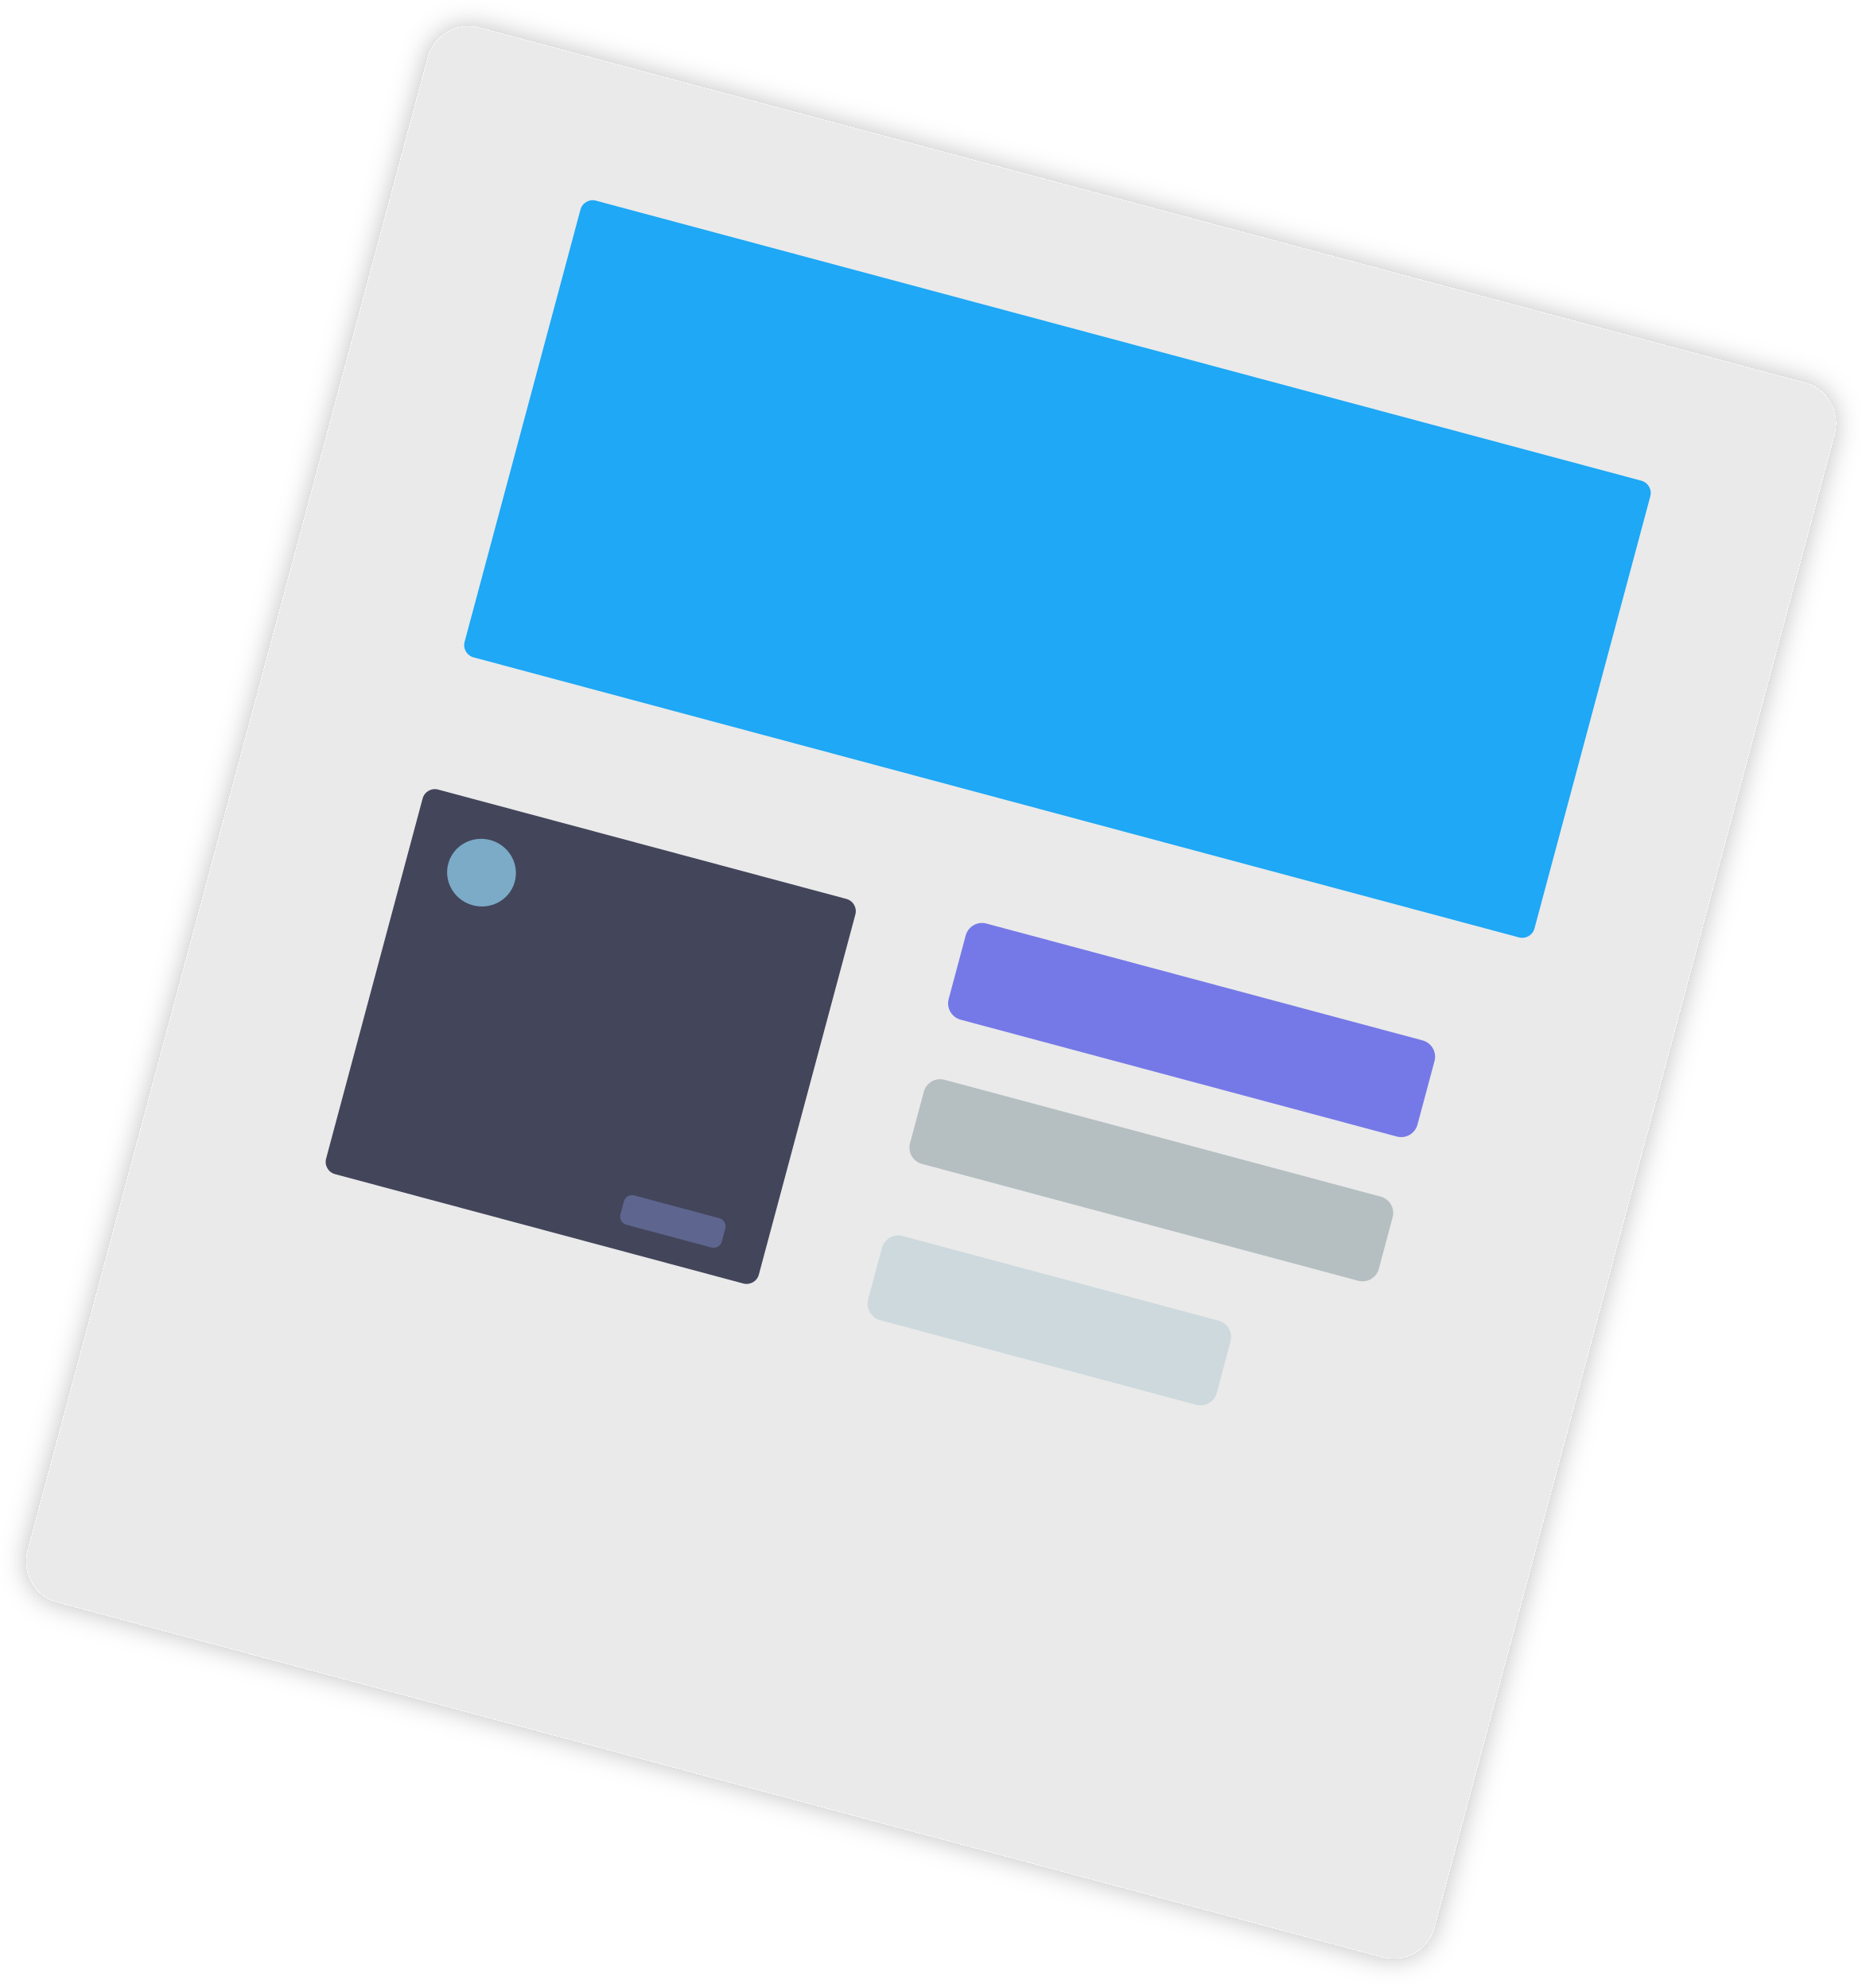
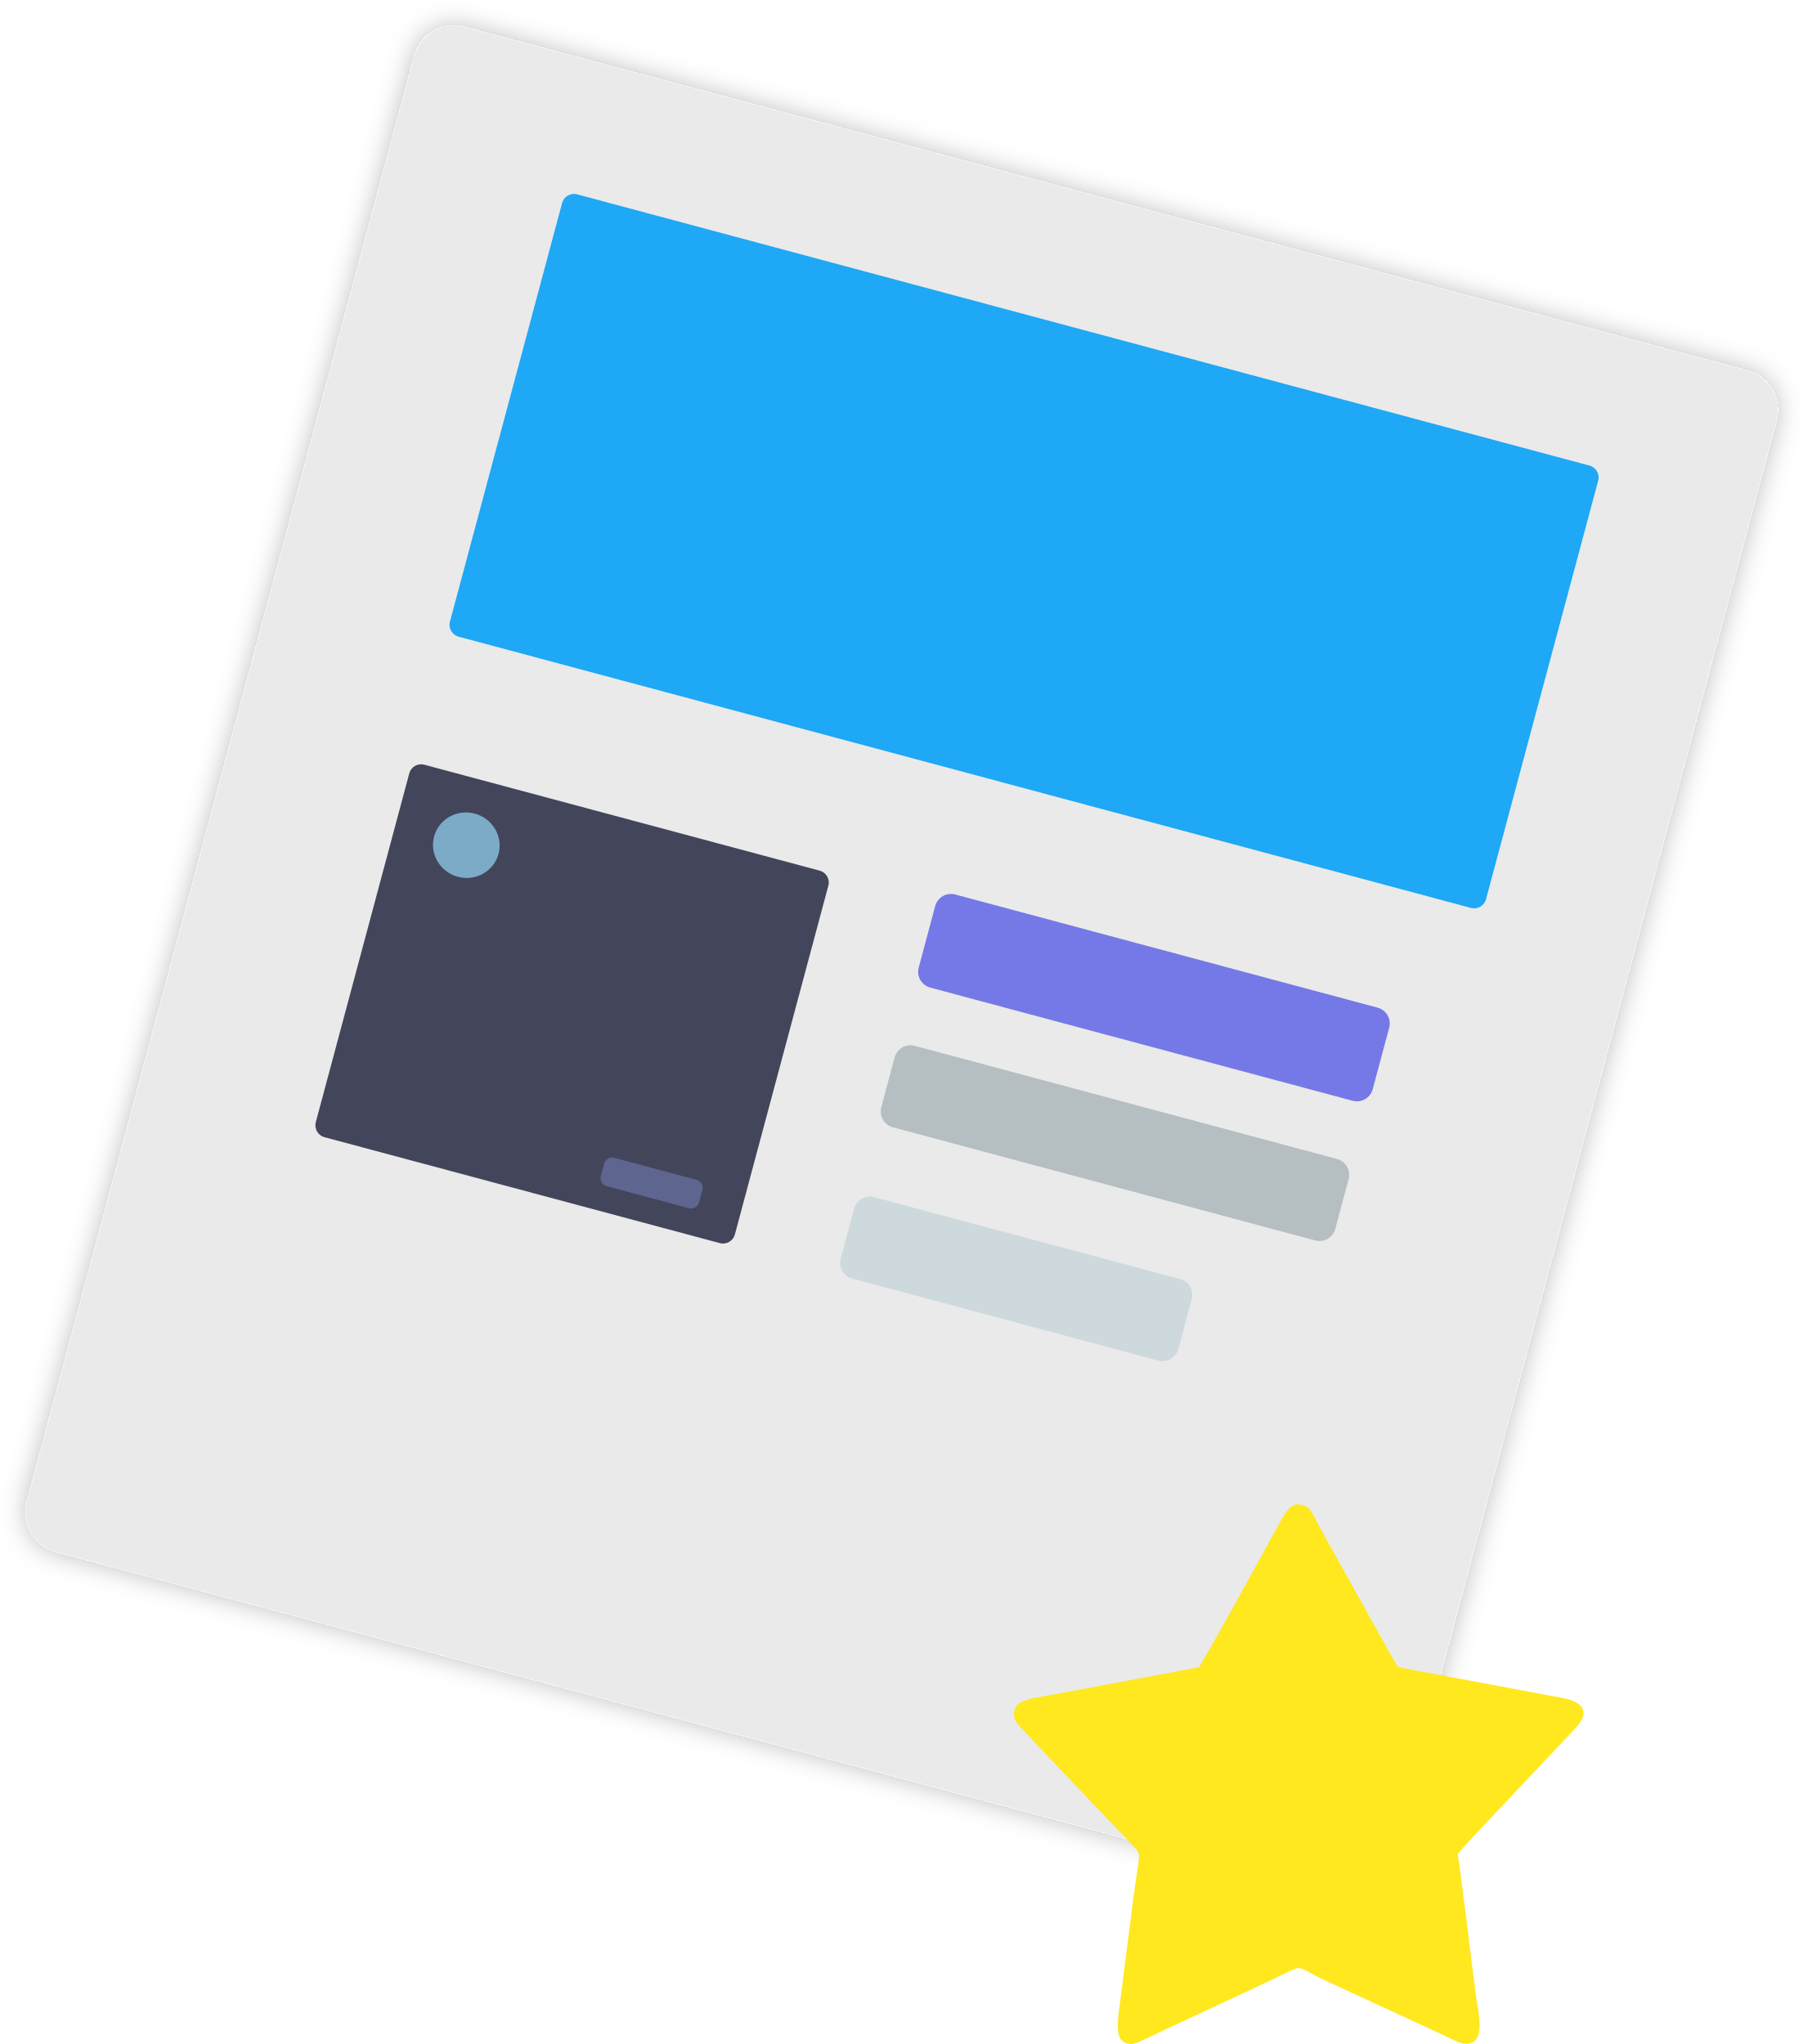
- <svg xmlns="http://www.w3.org/2000/svg" width="441" height="471" viewBox="0 0 441 471" fill="none">
-   <g filter="url(#filter0_d_256_657)">
+ <svg xmlns="http://www.w3.org/2000/svg" width="441" height="500" viewBox="0 0 441 500" fill="none">
+   <g filter="url(#filter0_d_419_237)">
    <path d="M101.358 13.659C102.788 8.325 108.271 5.159 113.606 6.588L427.43 90.677C432.765 92.107 435.931 97.59 434.501 102.925L339.731 456.612C338.302 461.947 332.818 465.113 327.484 463.683L13.659 379.594C8.325 378.165 5.159 372.682 6.588 367.347L101.358 13.659Z" fill="#EAEAEA" />
  </g>
  <rect x="138.265" y="46.766" width="262.356" height="112.017" rx="3" transform="rotate(15 138.265 46.7656)" fill="#1EA8F6" />
  <rect x="229.775" y="217.772" width="114.965" height="23.583" rx="4" transform="rotate(15 229.775 217.772)" fill="#7579E7" />
  <rect x="219.857" y="254.788" width="114.965" height="20.635" rx="4" transform="rotate(15 219.857 254.788)" fill="#B5BFC2" />
  <rect x="100.88" y="186.287" width="106.121" height="94.33" rx="3" transform="rotate(15 100.88 186.287)" fill="#43455B" />
  <rect x="209.938" y="291.804" width="85.487" height="20.635" rx="4" transform="rotate(15 209.938 291.804)" fill="#CDD9DD" />
  <rect x="148.296" y="282.706" width="24.865" height="7.182" rx="2" transform="rotate(15 148.296 282.706)" fill="#5E668F" />
  <ellipse cx="114.056" cy="206.751" rx="8.164" ry="8" transform="rotate(16.381 114.056 206.751)" fill="#7BABC7" />
+   <path d="M316.656 368.132C315.589 368.521 314.718 369.451 313.662 371.322C312.399 373.56 309.373 379.042 305.431 386.243C299.639 396.797 296.809 401.835 293.771 406.961L293.259 407.836L282.688 409.815C276.863 410.907 268.948 412.399 265.083 413.135C261.218 413.87 257.004 414.638 255.709 414.843C251.974 415.438 250.319 415.924 249.231 416.725C248.164 417.525 247.706 419.147 248.196 420.433C248.621 421.547 248.142 421.017 257.679 431.073C265.671 439.507 273.357 447.563 275.545 449.801C276.732 451.001 277.886 452.288 278.137 452.655C278.572 453.293 278.583 453.347 278.583 454.212C278.583 454.731 278.442 455.942 278.256 457.024C278.071 458.073 277.603 461.37 277.211 464.355C275.916 474.346 275.121 480.563 274.609 484.65C274.337 486.878 273.956 489.819 273.771 491.192C273.248 495.031 273.292 497.28 273.912 498.502C274.195 499.075 274.892 499.648 275.545 499.831C276.819 500.21 277.658 500.004 280.38 498.664C281.523 498.101 284.658 496.62 287.347 495.377C290.048 494.133 296.068 491.322 300.739 489.138C305.41 486.953 309.993 484.802 310.919 484.369C311.844 483.937 313.423 483.169 314.424 482.661C316.428 481.644 317.266 481.352 317.897 481.439C318.442 481.515 319.269 481.893 320.989 482.866C322.514 483.731 324.038 484.456 336.286 490.078C347.413 495.193 353.532 498.037 355.067 498.793C356.874 499.691 357.604 499.929 358.605 499.94C360.565 499.94 361.621 498.815 361.861 496.469C362.002 495.074 361.839 493.268 361.218 489.624C361.11 488.943 360.663 485.613 360.239 482.217C359.825 478.822 359.106 473.113 358.66 469.512C357.865 463.1 356.7 454.277 356.58 453.704C356.526 453.445 356.798 453.12 359.106 450.623C362.318 447.162 364.681 444.654 371.126 437.831C373.913 434.89 377.604 430.965 379.335 429.127C381.066 427.278 383.222 425.007 384.104 424.066C386.085 421.969 386.532 421.417 386.924 420.585C387.816 418.703 387.152 417.189 385.029 416.205C383.853 415.665 382.873 415.427 379.879 414.919C378.508 414.681 375.622 414.151 373.467 413.729C371.311 413.318 366.76 412.464 363.341 411.826C345.443 408.518 341.991 407.858 341.871 407.739C341.697 407.566 339.411 403.49 330.973 388.309C326.999 381.14 323.526 374.912 323.276 374.468C323.025 374.025 322.394 372.825 321.871 371.808C320.674 369.484 320.206 368.878 319.258 368.413C318.409 367.991 317.331 367.883 316.656 368.132Z" fill="#FFE81E" />
  <defs>
-     <filter id="filter0_d_256_657" x="0.245" y="0.245" width="440.6" height="469.781" filterUnits="userSpaceOnUse" color-interpolation-filters="sRGB">
+     <filter id="filter0_d_419_237" x="0.245" y="0.245" width="440.6" height="469.781" filterUnits="userSpaceOnUse" color-interpolation-filters="sRGB">
      <feFlood flood-opacity="0" result="BackgroundImageFix" />
      <feColorMatrix in="SourceAlpha" type="matrix" values="0 0 0 0 0 0 0 0 0 0 0 0 0 0 0 0 0 0 127 0" result="hardAlpha" />
      <feOffset />
      <feGaussianBlur stdDeviation="3" />
      <feComposite in2="hardAlpha" operator="out" />
      <feColorMatrix type="matrix" values="0 0 0 0 0 0 0 0 0 0 0 0 0 0 0 0 0 0 0.25 0" />
-       <feBlend mode="normal" in2="BackgroundImageFix" result="effect1_dropShadow_256_657" />
-       <feBlend mode="normal" in="SourceGraphic" in2="effect1_dropShadow_256_657" result="shape" />
+       <feBlend mode="normal" in2="BackgroundImageFix" result="effect1_dropShadow_419_237" />
+       <feBlend mode="normal" in="SourceGraphic" in2="effect1_dropShadow_419_237" result="shape" />
    </filter>
  </defs>
</svg>
